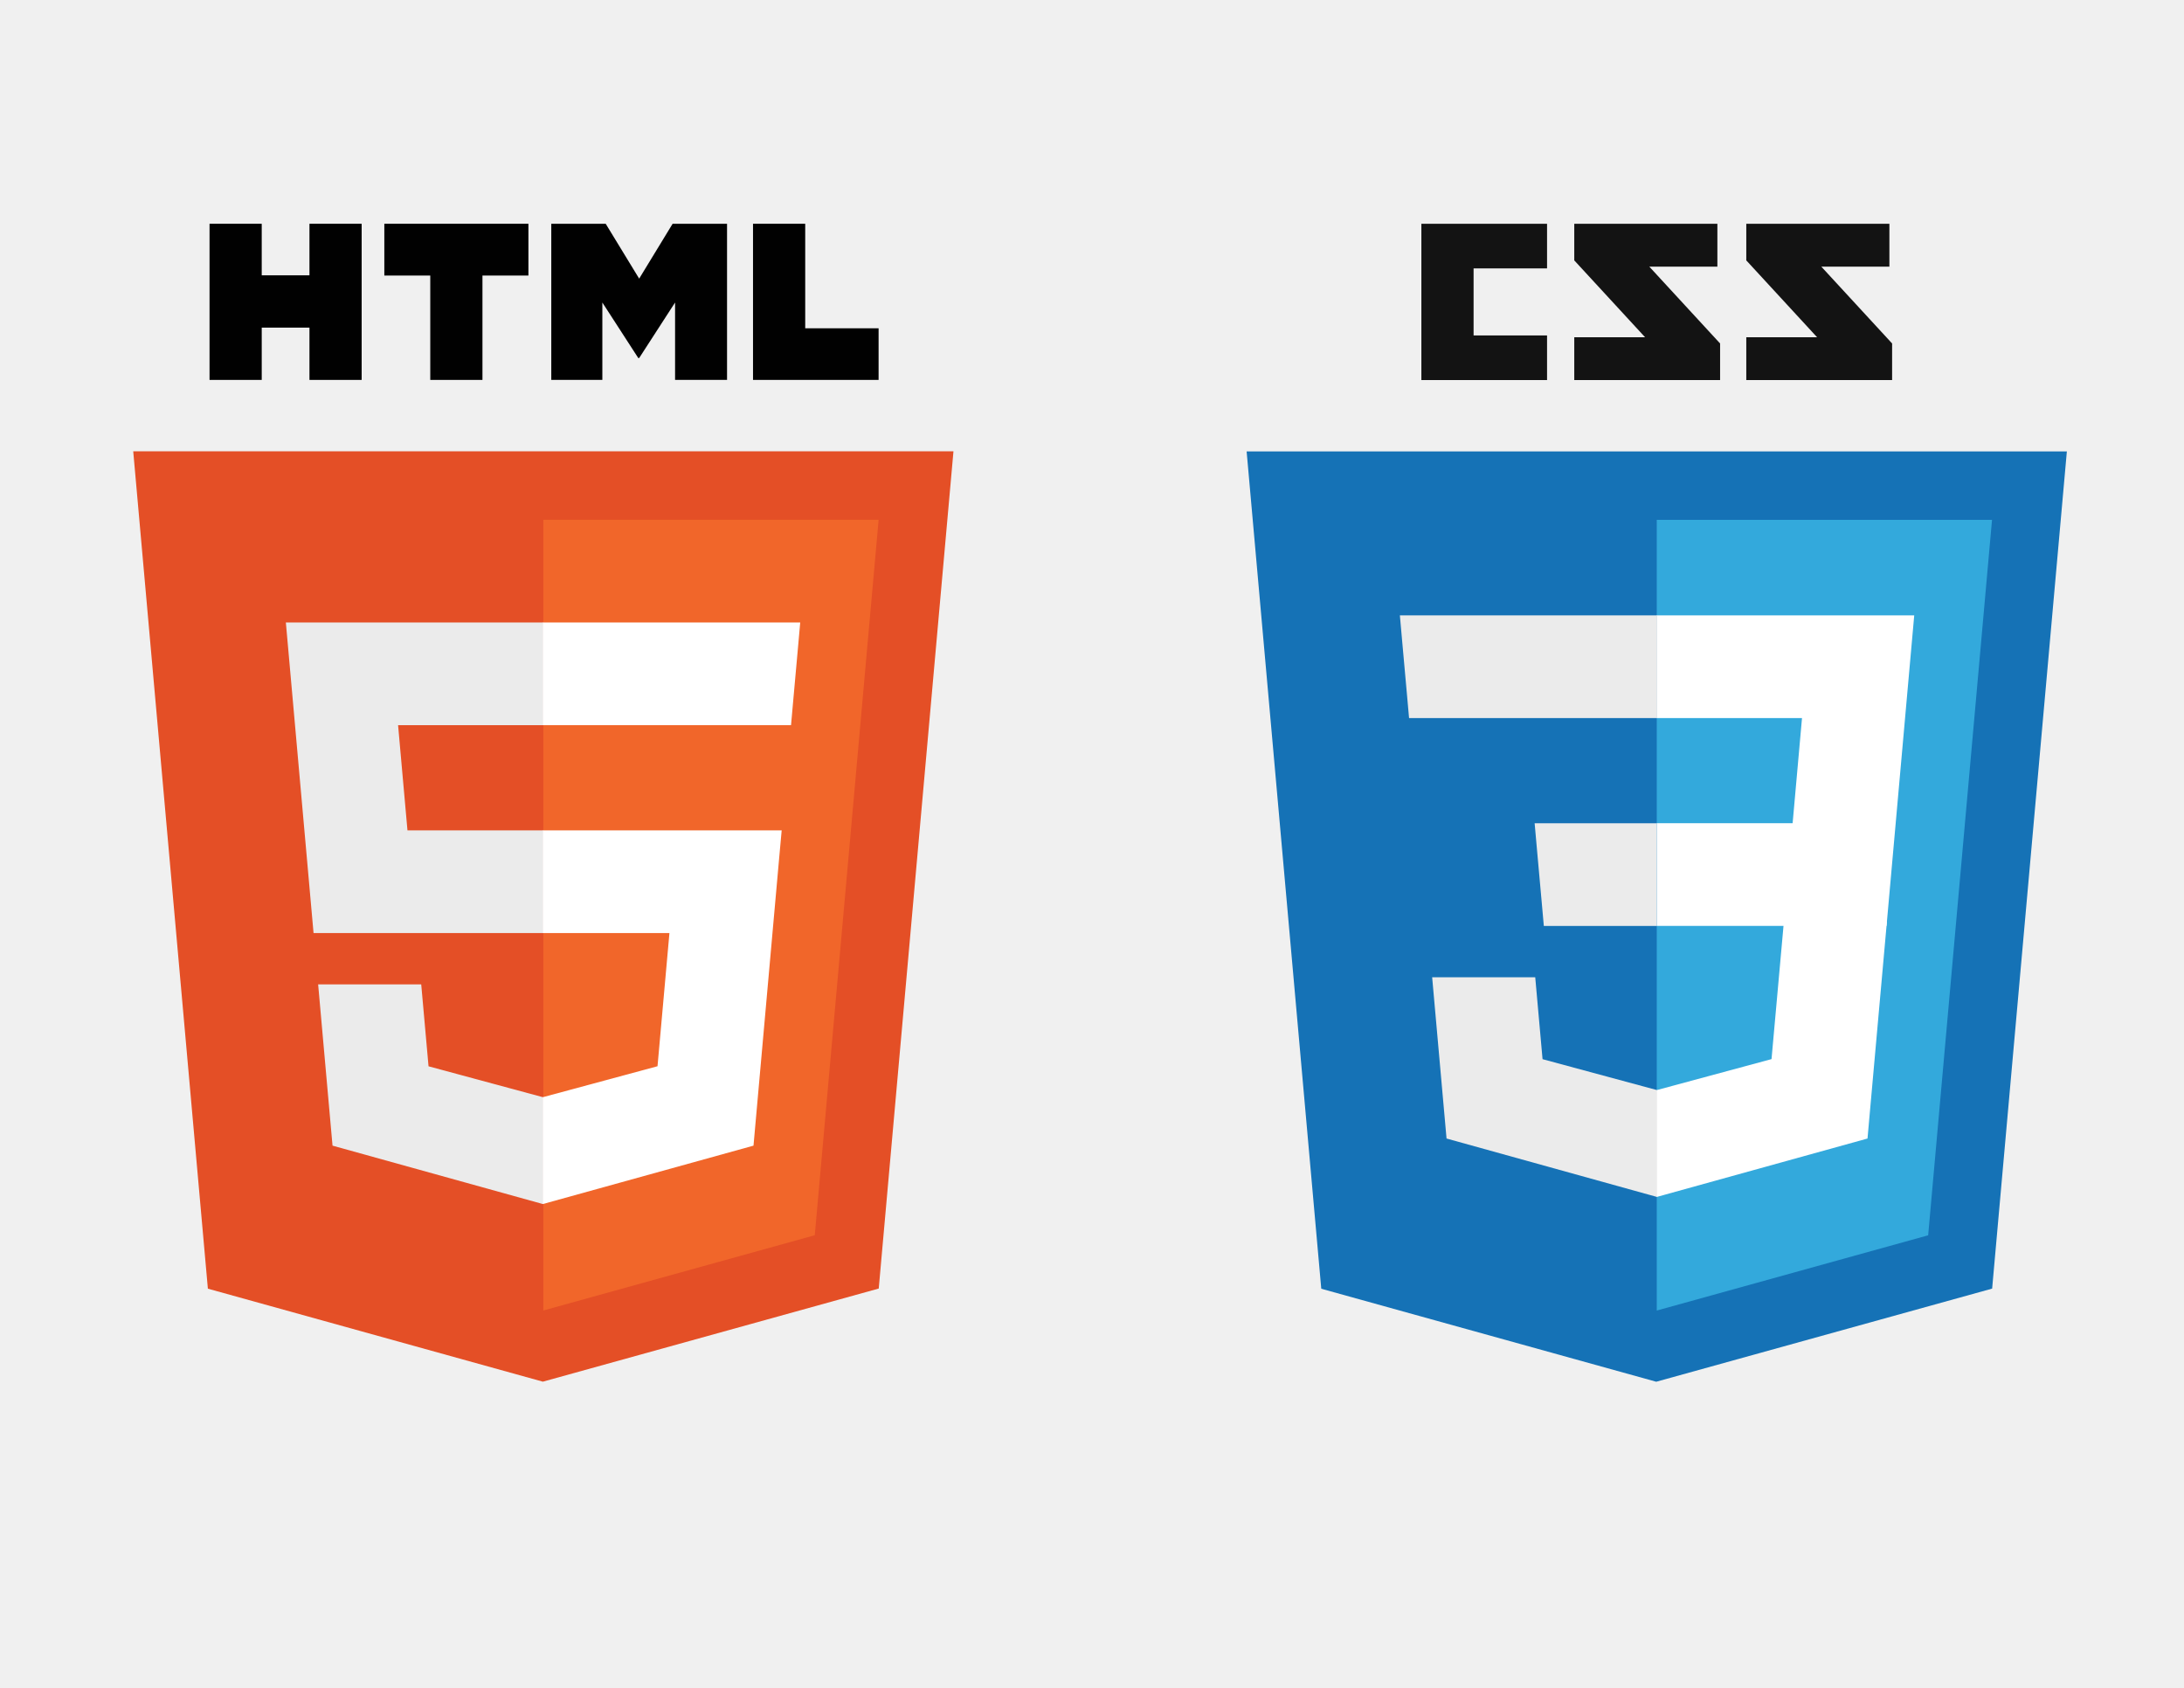
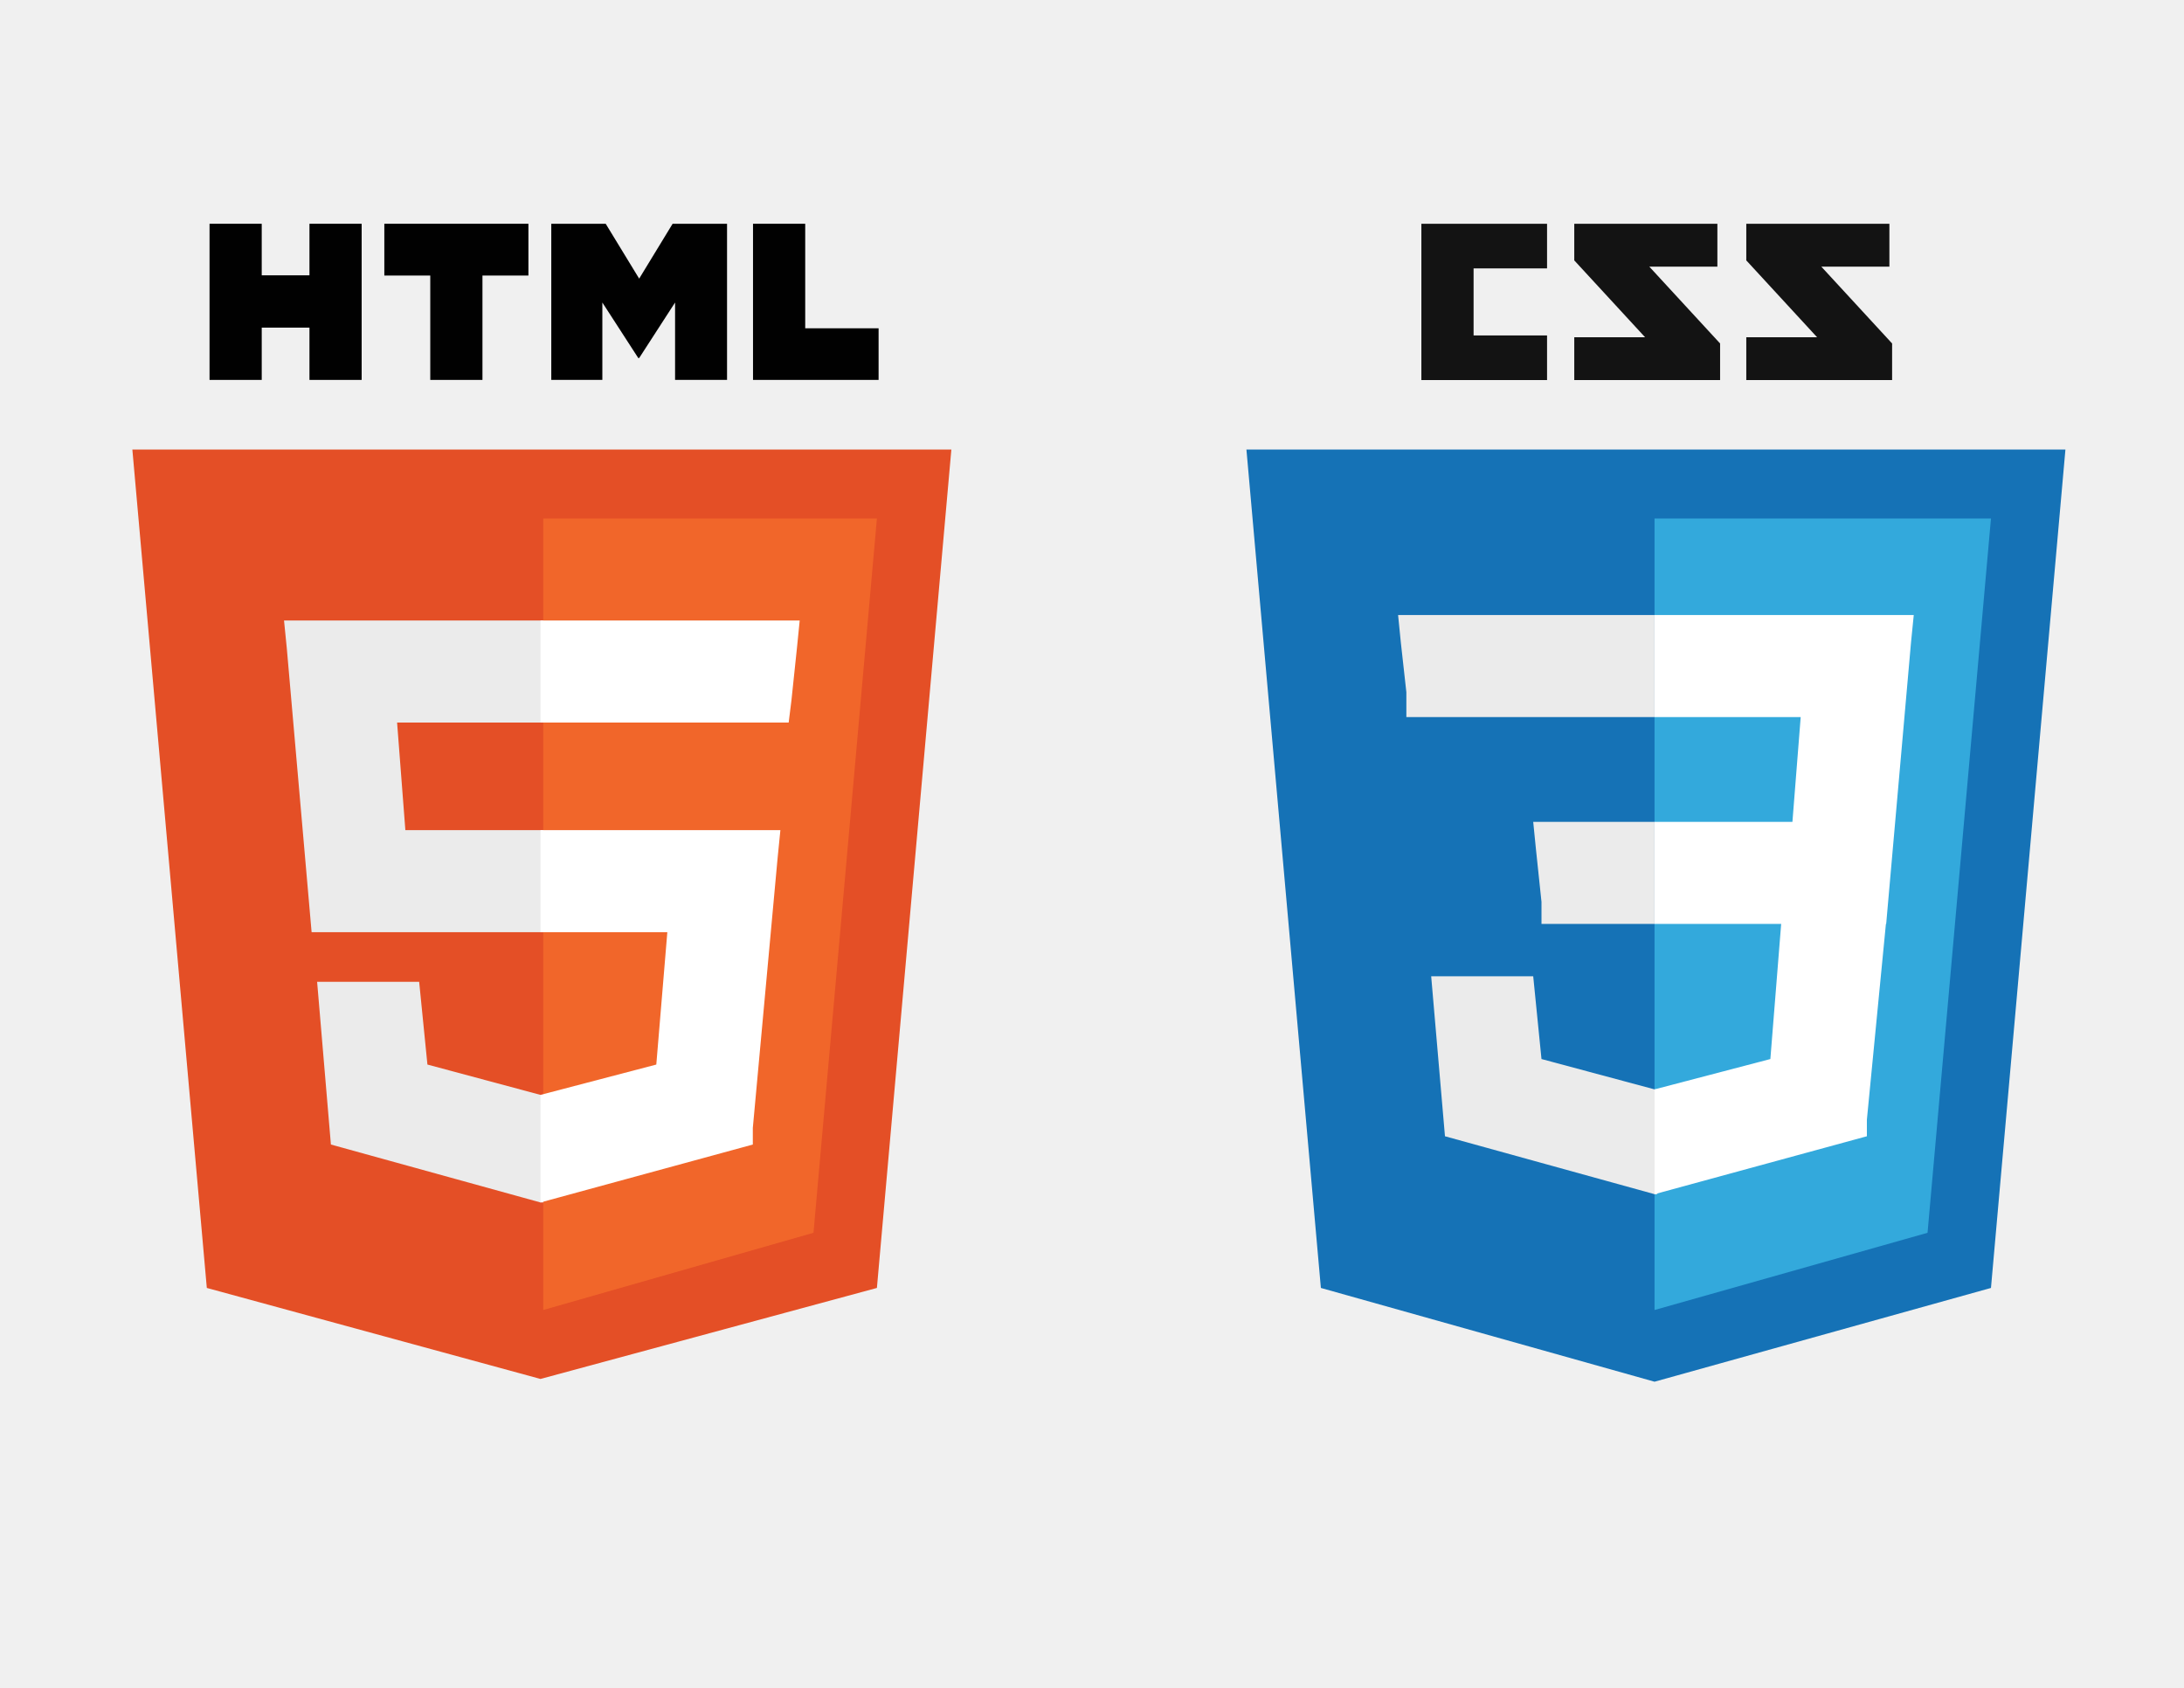
- <svg xmlns="http://www.w3.org/2000/svg" version="1.0" id="Layer_1" x="0px" y="0px" width="792px" height="612px" viewBox="0 0 792 612" enable-background="new 0 0 792 612" xml:space="preserve">
+ <svg xmlns="http://www.w3.org/2000/svg" version="1.0" x="0px" y="0px" width="792px" height="612px" viewBox="0 0 792 612" enable-background="new 0 0 792 612" xml:space="preserve">
+   <style>.style0{fill:	#E44F26;}.style1{fill:	#F1662A;}.style2{fill:	#EBEBEB;}.style3{fill:	#010101;}.style4{fill:	#FFFFFF;}.style5{fill:	#131313;}.style6{fill:	#1572B6;}.style7{fill:	#33A9DC;}</style>
  <g>
-     <polygon fill="#E44F26" points="75.383,467.266 48.313,163.646 345.763,163.646 318.665,467.217 196.856,500.986  " />
-     <polygon fill="#F1662A" points="197.038,475.175 295.465,447.887 318.623,188.471 197.038,188.471  " />
-     <polygon fill="#EBEBEB" points="197.038,301.08 147.763,301.08 144.359,262.948 197.038,262.948 197.038,225.709 196.909,225.709    103.663,225.709 104.555,235.7 113.707,338.316 197.038,338.316  " />
-     <polygon fill="#EBEBEB" points="197.038,397.788 196.875,397.834 155.403,386.635 152.751,356.937 132.6,356.937 115.371,356.937    120.588,415.404 196.866,436.58 197.038,436.532  " />
-     <path fill="#010101" d="M75.988,81.135h18.924v18.696h17.311V81.135h18.925v56.618h-18.924v-18.958h-17.31v18.958H75.988   L75.988,81.135L75.988,81.135z" />
-     <path fill="#010101" d="M156.032,99.91h-16.66V81.135h52.252V99.91h-16.667v37.843h-18.924V99.91H156.032z" />
-     <path fill="#010101" d="M199.917,81.135h19.733l12.137,19.894l12.127-19.894h19.739v56.618h-18.846V109.69l-13.021,20.13h-0.325   l-13.028-20.13v28.063h-18.517V81.135z" />
-     <path fill="#010101" d="M273.071,81.135H292v37.903h26.612v18.714h-45.542V81.135z" />
-     <polygon fill="#FFFFFF" points="196.909,301.08 196.909,338.316 242.763,338.316 238.441,386.61 196.909,397.82 196.909,436.562    273.249,415.404 273.808,409.114 282.559,311.079 283.467,301.08 273.433,301.08  " />
-     <polygon fill="#FFFFFF" points="196.909,225.709 196.909,248.837 196.909,262.856 196.909,262.948 286.736,262.948    286.736,262.948 286.856,262.948 287.603,254.578 289.299,235.7 290.19,225.709  " />
+     <polygon points="75,467 48,163 345,163 318,467 196,500" class="style0" />
+     <polygon points="197,475 295,447 318,188 197,188" class="style1" />
+     <polygon points="197,301 147,301 144,262 197,262 197,225 196,225 103,225 104,235 113,338 197,338" class="style2" />
+     <polygon points="197,397 196,397 155,386 152,356 132,356 115,356 120,415 196,436 197,436" class="style2" />
+     <path d="M75.988 81.135h18.924v18.696h17.311V81.135h18.925v56.618h-18.924v-18.958h-17.31v18.958H75.988 L75.988 81.135L75.988 81.135z" class="style3" />
+     <path d="M156.032 99.91h-16.66V81.135h52.252V99.91h-16.667v37.843h-18.924V99.91H156.032z" class="style3" />
+     <path d="M199.917 81.135h19.733l12.137 19.894l12.127-19.894h19.739v56.618h-18.846V109.69l-13.021 20.13h-0.325 l-13.028-20.13v28.063h-18.517V81.135z" class="style3" />
+     <path d="M273.071 81.135H292v37.903h26.612v18.714h-45.542V81.135z" class="style3" />
+     <polygon points="196,301 196,338 242,338 238,386 196,397 196,436 273,415 273,409 282,311 283,301 273,301" class="style4" />
+     <polygon points="196,225 196,248 196,262 196,262 286,262 286,262 286,262 287,254 289,235 290,225" class="style4" />
  </g>
  <g>
-     <path fill="#131313" d="M685.164,96.681h-24.688l25.674,27.859v13.261h-52.882v-15.526h25.669l-25.669-27.86v-13.28h51.896V96.681   L685.164,96.681z M622.786,96.681h-24.688l25.673,27.859v13.261h-52.882v-15.526h25.672l-25.672-27.86v-13.28h51.897V96.681z    M561.018,97.312h-26.64v24.313h26.64v16.176h-45.574V81.135h45.574V97.312z" />
+     <path d="M685.164 96.681h-24.688l25.674 27.859v13.261h-52.882v-15.526h25.669l-25.669-27.86v-13.28h51.896V96.681 L685.164 96.681z M622.786 96.681h-24.688l25.673 27.859v13.261h-52.882v-15.526h25.672l-25.672-27.86v-13.28h51.897V96.681z M561.018 97.312h-26.64v24.313h26.64v16.176h-45.574V81.135h45.574V97.312z" class="style5" />
  </g>
-   <polygon fill="#1572B6" points="479.142,467.29 452.071,163.67 749.521,163.67 722.425,467.241 600.614,501.011 " />
-   <polygon fill="#33A9DC" points="600.798,475.199 699.225,447.911 722.382,188.496 600.798,188.496 " />
+   <polygon points="479,467 452,163 749,163 722,467 600,501" class="style6" />
+   <polygon points="600,475 699,447 722,188 600,188" class="style7" />
  <g>
-     <polygon fill="#FFFFFF" points="600.797,298.496 650.072,298.496 653.475,260.364 600.797,260.364 600.797,223.125    600.926,223.125 694.172,223.125 693.279,233.116 684.127,335.732 600.797,335.732  " />
-     <polygon fill="#EBEBEB" points="601.02,395.204 600.857,395.25 559.385,384.051 556.733,354.353 536.582,354.353 519.354,354.353    524.57,412.82 600.848,433.996 601.02,433.948  " />
-     <polygon fill="#FFFFFF" points="646.907,334.156 642.423,384.026 600.891,395.236 600.891,433.978 677.23,412.82 677.79,406.53    684.268,334.156  " />
-     <polygon fill="#EBEBEB" points="600.926,223.125 600.926,246.253 600.926,260.272 600.926,260.364 511.098,260.364    511.098,260.364 510.979,260.364 510.232,251.994 508.535,233.116 507.645,223.125  " />
-     <polygon fill="#EBEBEB" points="600.797,298.5 600.797,321.629 600.797,335.646 600.797,335.738 559.969,335.738 559.969,335.738    559.85,335.738 559.104,327.369 557.406,308.491 556.516,298.5  " />
+     <polygon points="600,298 650,298 653,260 600,260 600,223 600,223 694,223 693,233 684,335 600,335" class="style4" />
+     <polygon points="601,395 600,395 559,384 556,354 536,354 519,354 524,412 600,433 601,433" class="style2" />
+     <polygon points="646,334 642,384 600,395 600,433 677,412 677,406 684,334" class="style4" />
+     <polygon points="600,223 600,246 600,260 600,260 511,260 511,260 510,260 510,251 508,233 507,223" class="style2" />
+     <polygon points="600,298 600,321 600,335 600,335 559,335 559,335 559,335 559,327 557,308 556,298" class="style2" />
  </g>
</svg>
